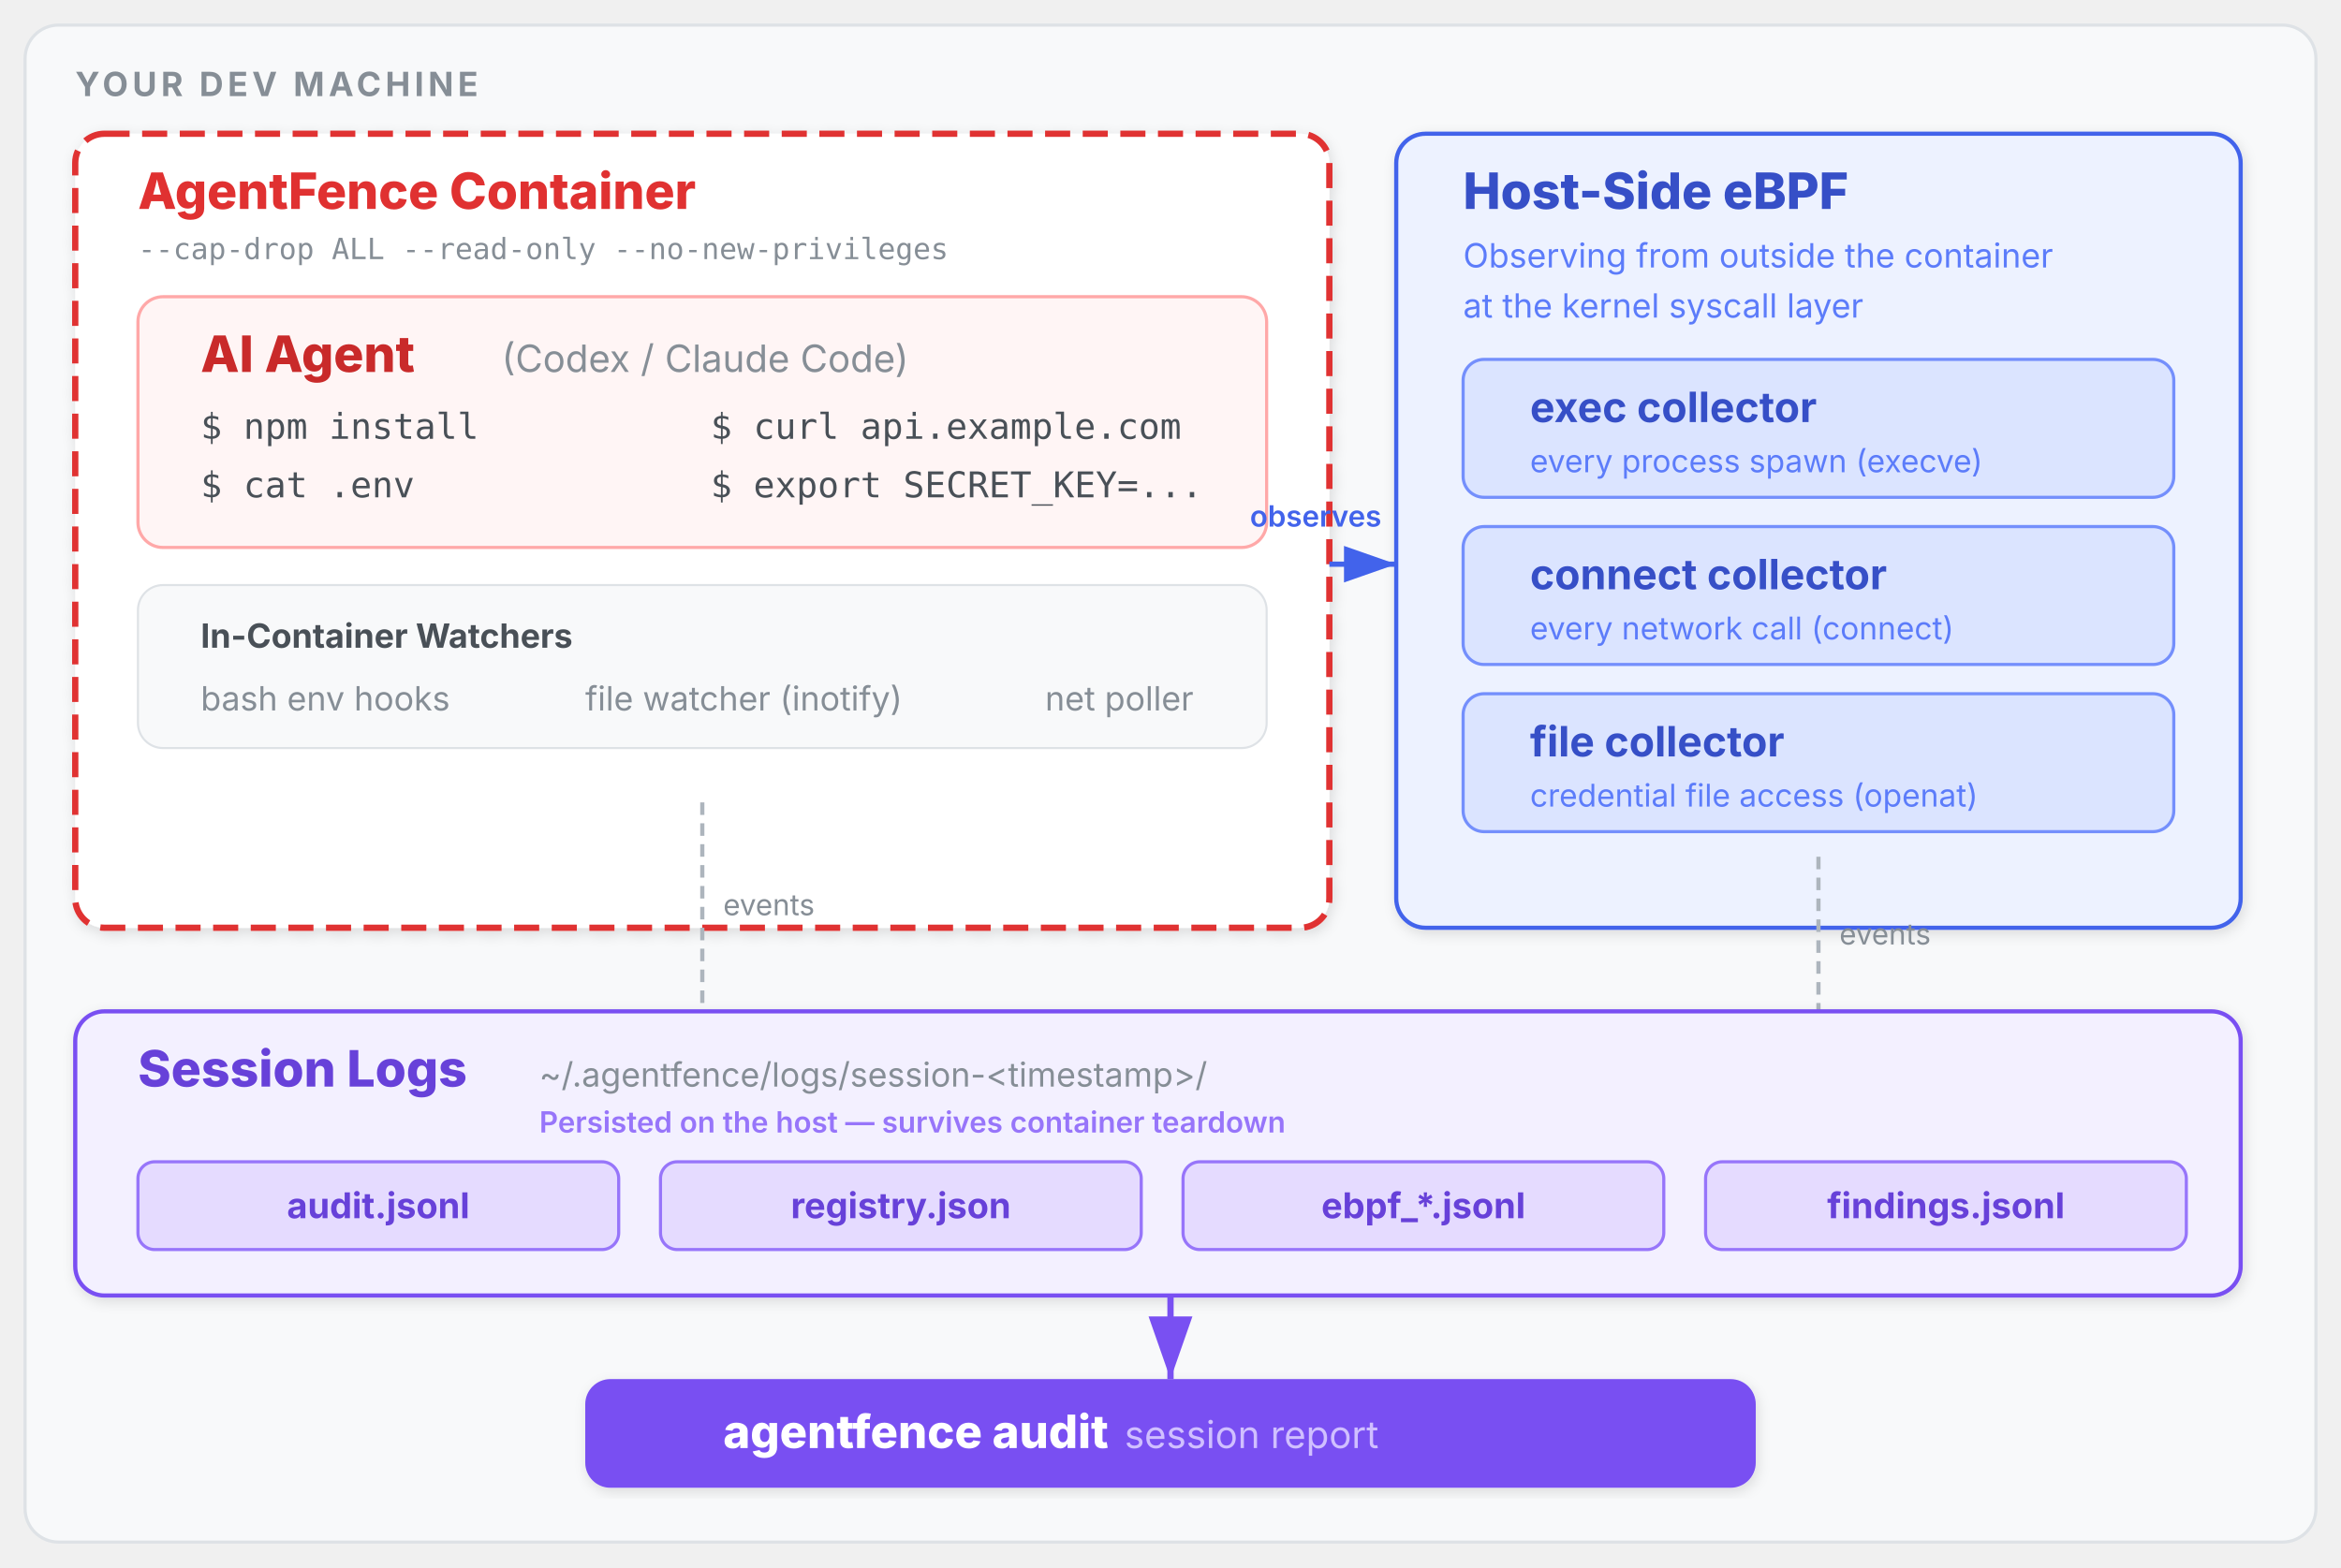
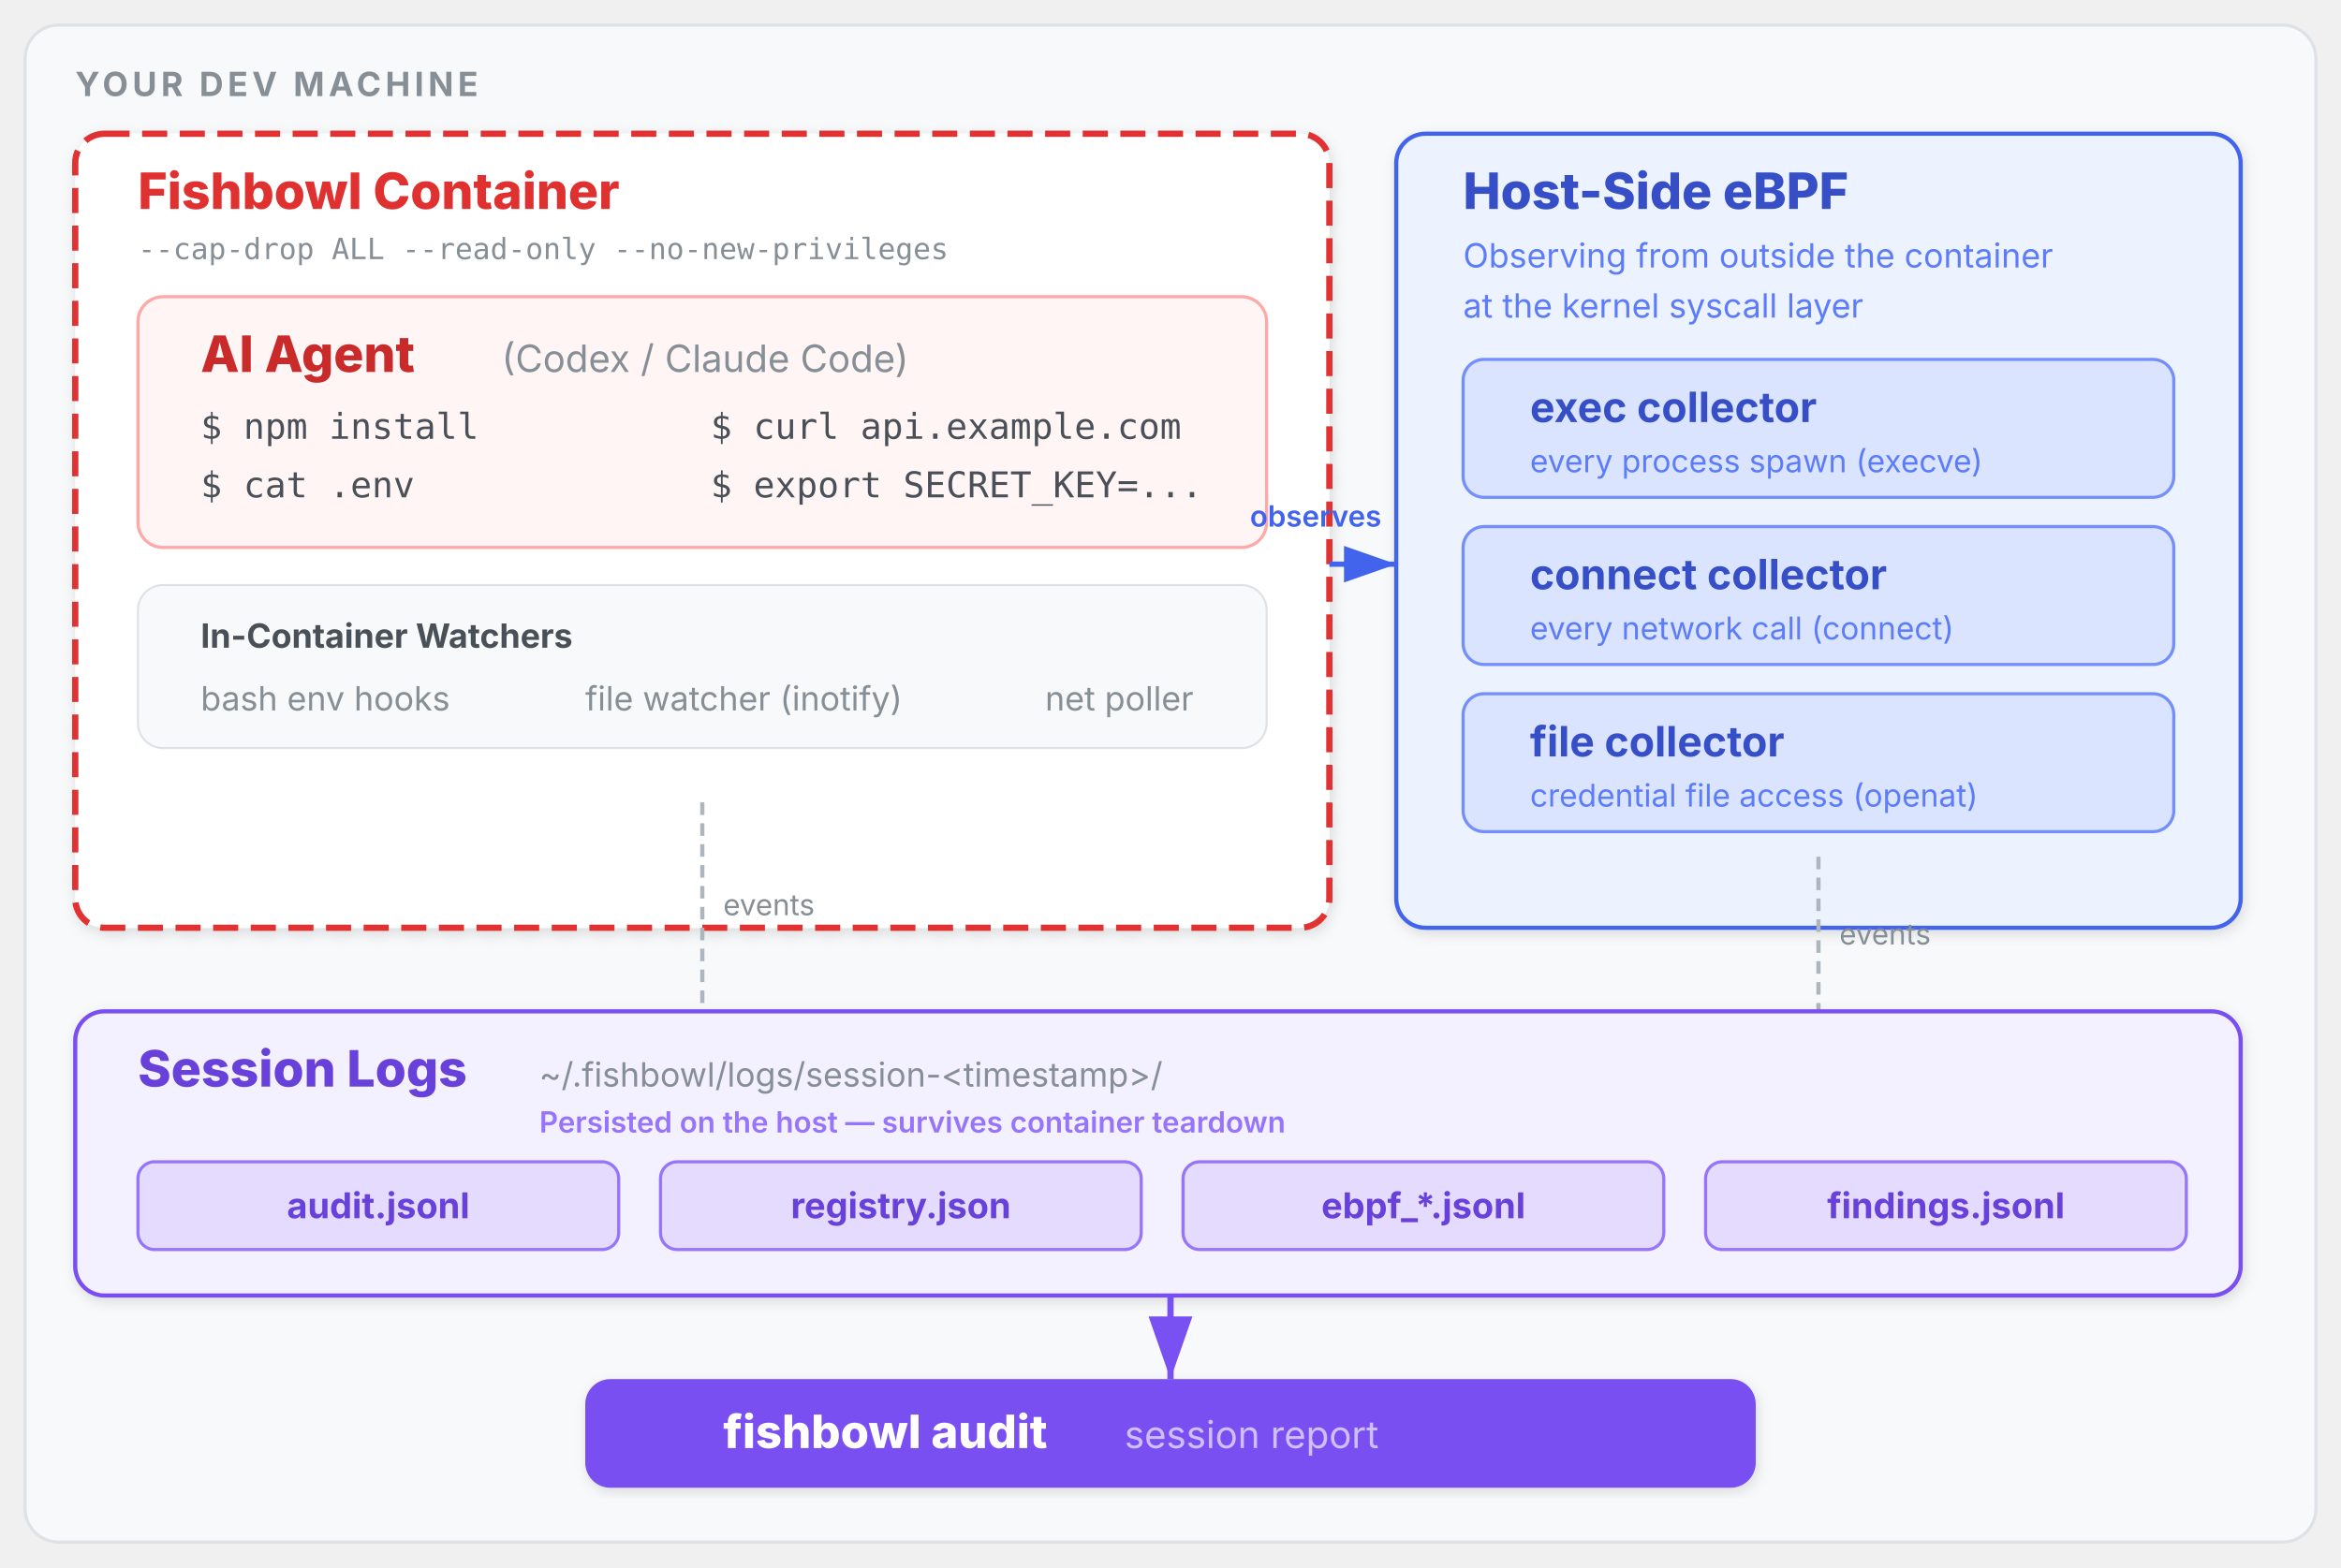
<svg xmlns="http://www.w3.org/2000/svg" viewBox="0 0 1120 750" font-family="system-ui, -apple-system, sans-serif">
  <defs>
    <filter id="shadow">
      <feDropShadow dx="1" dy="2" stdDeviation="3" flood-opacity="0.12" />
    </filter>
    <marker id="bluearrow" markerWidth="10" markerHeight="7" refX="10" refY="3.5" orient="auto">
      <polygon points="0 0, 10 3.5, 0 7" fill="#4263eb" />
    </marker>
    <marker id="purplearrow" markerWidth="10" markerHeight="7" refX="10" refY="3.5" orient="auto">
      <polygon points="0 0, 10 3.5, 0 7" fill="#7950f2" />
    </marker>
  </defs>
  <rect x="12" y="12" width="1096" height="726" rx="16" fill="#f8f9fa" stroke="#dee2e6" stroke-width="1.5" />
  <text x="36" y="46" font-size="16" font-weight="700" fill="#868e96" letter-spacing="2">YOUR DEV MACHINE</text>
  <rect x="36" y="64" width="600" height="380" rx="14" fill="#fff" stroke="#e03131" stroke-width="3" stroke-dasharray="12 6" filter="url(#shadow)" />
-   <text x="66" y="100" font-size="24" font-weight="800" fill="#e03131">AgentFence Container</text>
+   <text x="66" y="100" font-size="24" font-weight="800" fill="#e03131">Fishbowl Container</text>
  <text x="66" y="124" font-size="14" fill="#868e96" font-family="monospace">--cap-drop ALL   --read-only   --no-new-privileges</text>
  <rect x="66" y="142" width="540" height="120" rx="12" fill="#fff5f5" stroke="#ffa8a8" stroke-width="1.5" />
  <text x="96" y="178" font-size="24" font-weight="800" fill="#c92a2a">AI Agent</text>
  <text x="240" y="178" font-size="18" fill="#868e96">(Codex / Claude Code)</text>
  <text x="96" y="210" font-size="17" fill="#495057" font-family="monospace">$ npm install</text>
  <text x="340" y="210" font-size="17" fill="#495057" font-family="monospace">$ curl api.example.com</text>
  <text x="96" y="238" font-size="17" fill="#495057" font-family="monospace">$ cat .env</text>
  <text x="340" y="238" font-size="17" fill="#495057" font-family="monospace">$ export SECRET_KEY=...</text>
  <rect x="66" y="280" width="540" height="78" rx="12" fill="#f8f9fa" stroke="#dee2e6" stroke-width="1" />
  <text x="96" y="310" font-size="16" font-weight="700" fill="#495057">In-Container Watchers</text>
  <text x="96" y="340" font-size="16" fill="#868e96">bash env hooks</text>
  <text x="280" y="340" font-size="16" fill="#868e96">file watcher (inotify)</text>
  <text x="500" y="340" font-size="16" fill="#868e96">net poller</text>
  <line x1="336" y1="384" x2="336" y2="484" stroke="#adb5bd" stroke-width="2" stroke-dasharray="6 4" />
  <text x="346" y="438" font-size="14" fill="#868e96">events</text>
  <rect x="668" y="64" width="404" height="380" rx="14" fill="#edf2ff" stroke="#4263eb" stroke-width="2" filter="url(#shadow)" />
  <text x="700" y="100" font-size="24" font-weight="800" fill="#364fc7">Host-Side eBPF</text>
  <text x="700" y="128" font-size="16" fill="#5c7cfa">Observing from outside the container</text>
  <text x="700" y="152" font-size="16" fill="#5c7cfa">at the kernel syscall layer</text>
  <rect x="700" y="172" width="340" height="66" rx="10" fill="#dbe4ff" stroke="#748ffc" stroke-width="1.5" />
  <text x="732" y="202" font-size="20" font-weight="700" fill="#364fc7">exec collector</text>
  <text x="732" y="226" font-size="15" fill="#5c7cfa">every process spawn (execve)</text>
  <rect x="700" y="252" width="340" height="66" rx="10" fill="#dbe4ff" stroke="#748ffc" stroke-width="1.5" />
  <text x="732" y="282" font-size="20" font-weight="700" fill="#364fc7">connect collector</text>
  <text x="732" y="306" font-size="15" fill="#5c7cfa">every network call (connect)</text>
  <rect x="700" y="332" width="340" height="66" rx="10" fill="#dbe4ff" stroke="#748ffc" stroke-width="1.5" />
  <text x="732" y="362" font-size="20" font-weight="700" fill="#364fc7">file collector</text>
  <text x="732" y="386" font-size="15" fill="#5c7cfa">credential file access (openat)</text>
  <path d="M 636 270 L 668 270" stroke="#4263eb" stroke-width="2.5" marker-end="url(#bluearrow)" />
  <text x="598" y="252" font-size="14" font-weight="600" fill="#4263eb">observes</text>
  <line x1="870" y1="410" x2="870" y2="484" stroke="#adb5bd" stroke-width="2" stroke-dasharray="6 4" />
  <text x="880" y="452" font-size="14" fill="#868e96">events</text>
  <rect x="36" y="484" width="1036" height="136" rx="14" fill="#f3f0ff" stroke="#7950f2" stroke-width="2" filter="url(#shadow)" />
  <text x="66" y="520" font-size="24" font-weight="800" fill="#6741d9">Session Logs</text>
-   <text x="258" y="520" font-size="16" fill="#868e96">~/.agentfence/logs/session-&lt;timestamp&gt;/</text>
+   <text x="258" y="520" font-size="16" fill="#868e96">~/.fishbowl/logs/session-&lt;timestamp&gt;/</text>
  <text x="258" y="542" font-size="14" font-weight="600" fill="#9775fa">Persisted on the host — survives container teardown</text>
  <rect x="66" y="556" width="230" height="42" rx="8" fill="#e5dbff" stroke="#9775fa" stroke-width="1.5" />
  <text x="181" y="583" font-size="17" font-weight="700" fill="#6741d9" text-anchor="middle">audit.jsonl</text>
  <rect x="316" y="556" width="230" height="42" rx="8" fill="#e5dbff" stroke="#9775fa" stroke-width="1.5" />
  <text x="431" y="583" font-size="17" font-weight="700" fill="#6741d9" text-anchor="middle">registry.json</text>
  <rect x="566" y="556" width="230" height="42" rx="8" fill="#e5dbff" stroke="#9775fa" stroke-width="1.5" />
  <text x="681" y="583" font-size="17" font-weight="700" fill="#6741d9" text-anchor="middle">ebpf_*.jsonl</text>
  <rect x="816" y="556" width="230" height="42" rx="8" fill="#e5dbff" stroke="#9775fa" stroke-width="1.5" />
  <text x="931" y="583" font-size="17" font-weight="700" fill="#6741d9" text-anchor="middle">findings.jsonl</text>
  <rect x="280" y="660" width="560" height="52" rx="12" fill="#7950f2" filter="url(#shadow)" />
-   <text x="346" y="693" font-size="22" font-weight="800" fill="#fff">agentfence audit</text>
+   <text x="346" y="693" font-size="22" font-weight="800" fill="#fff">fishbowl audit</text>
  <text x="538" y="693" font-size="18" fill="#d0bfff">session report</text>
  <path d="M 560 620 L 560 660" stroke="#7950f2" stroke-width="3" marker-end="url(#purplearrow)" />
</svg>
